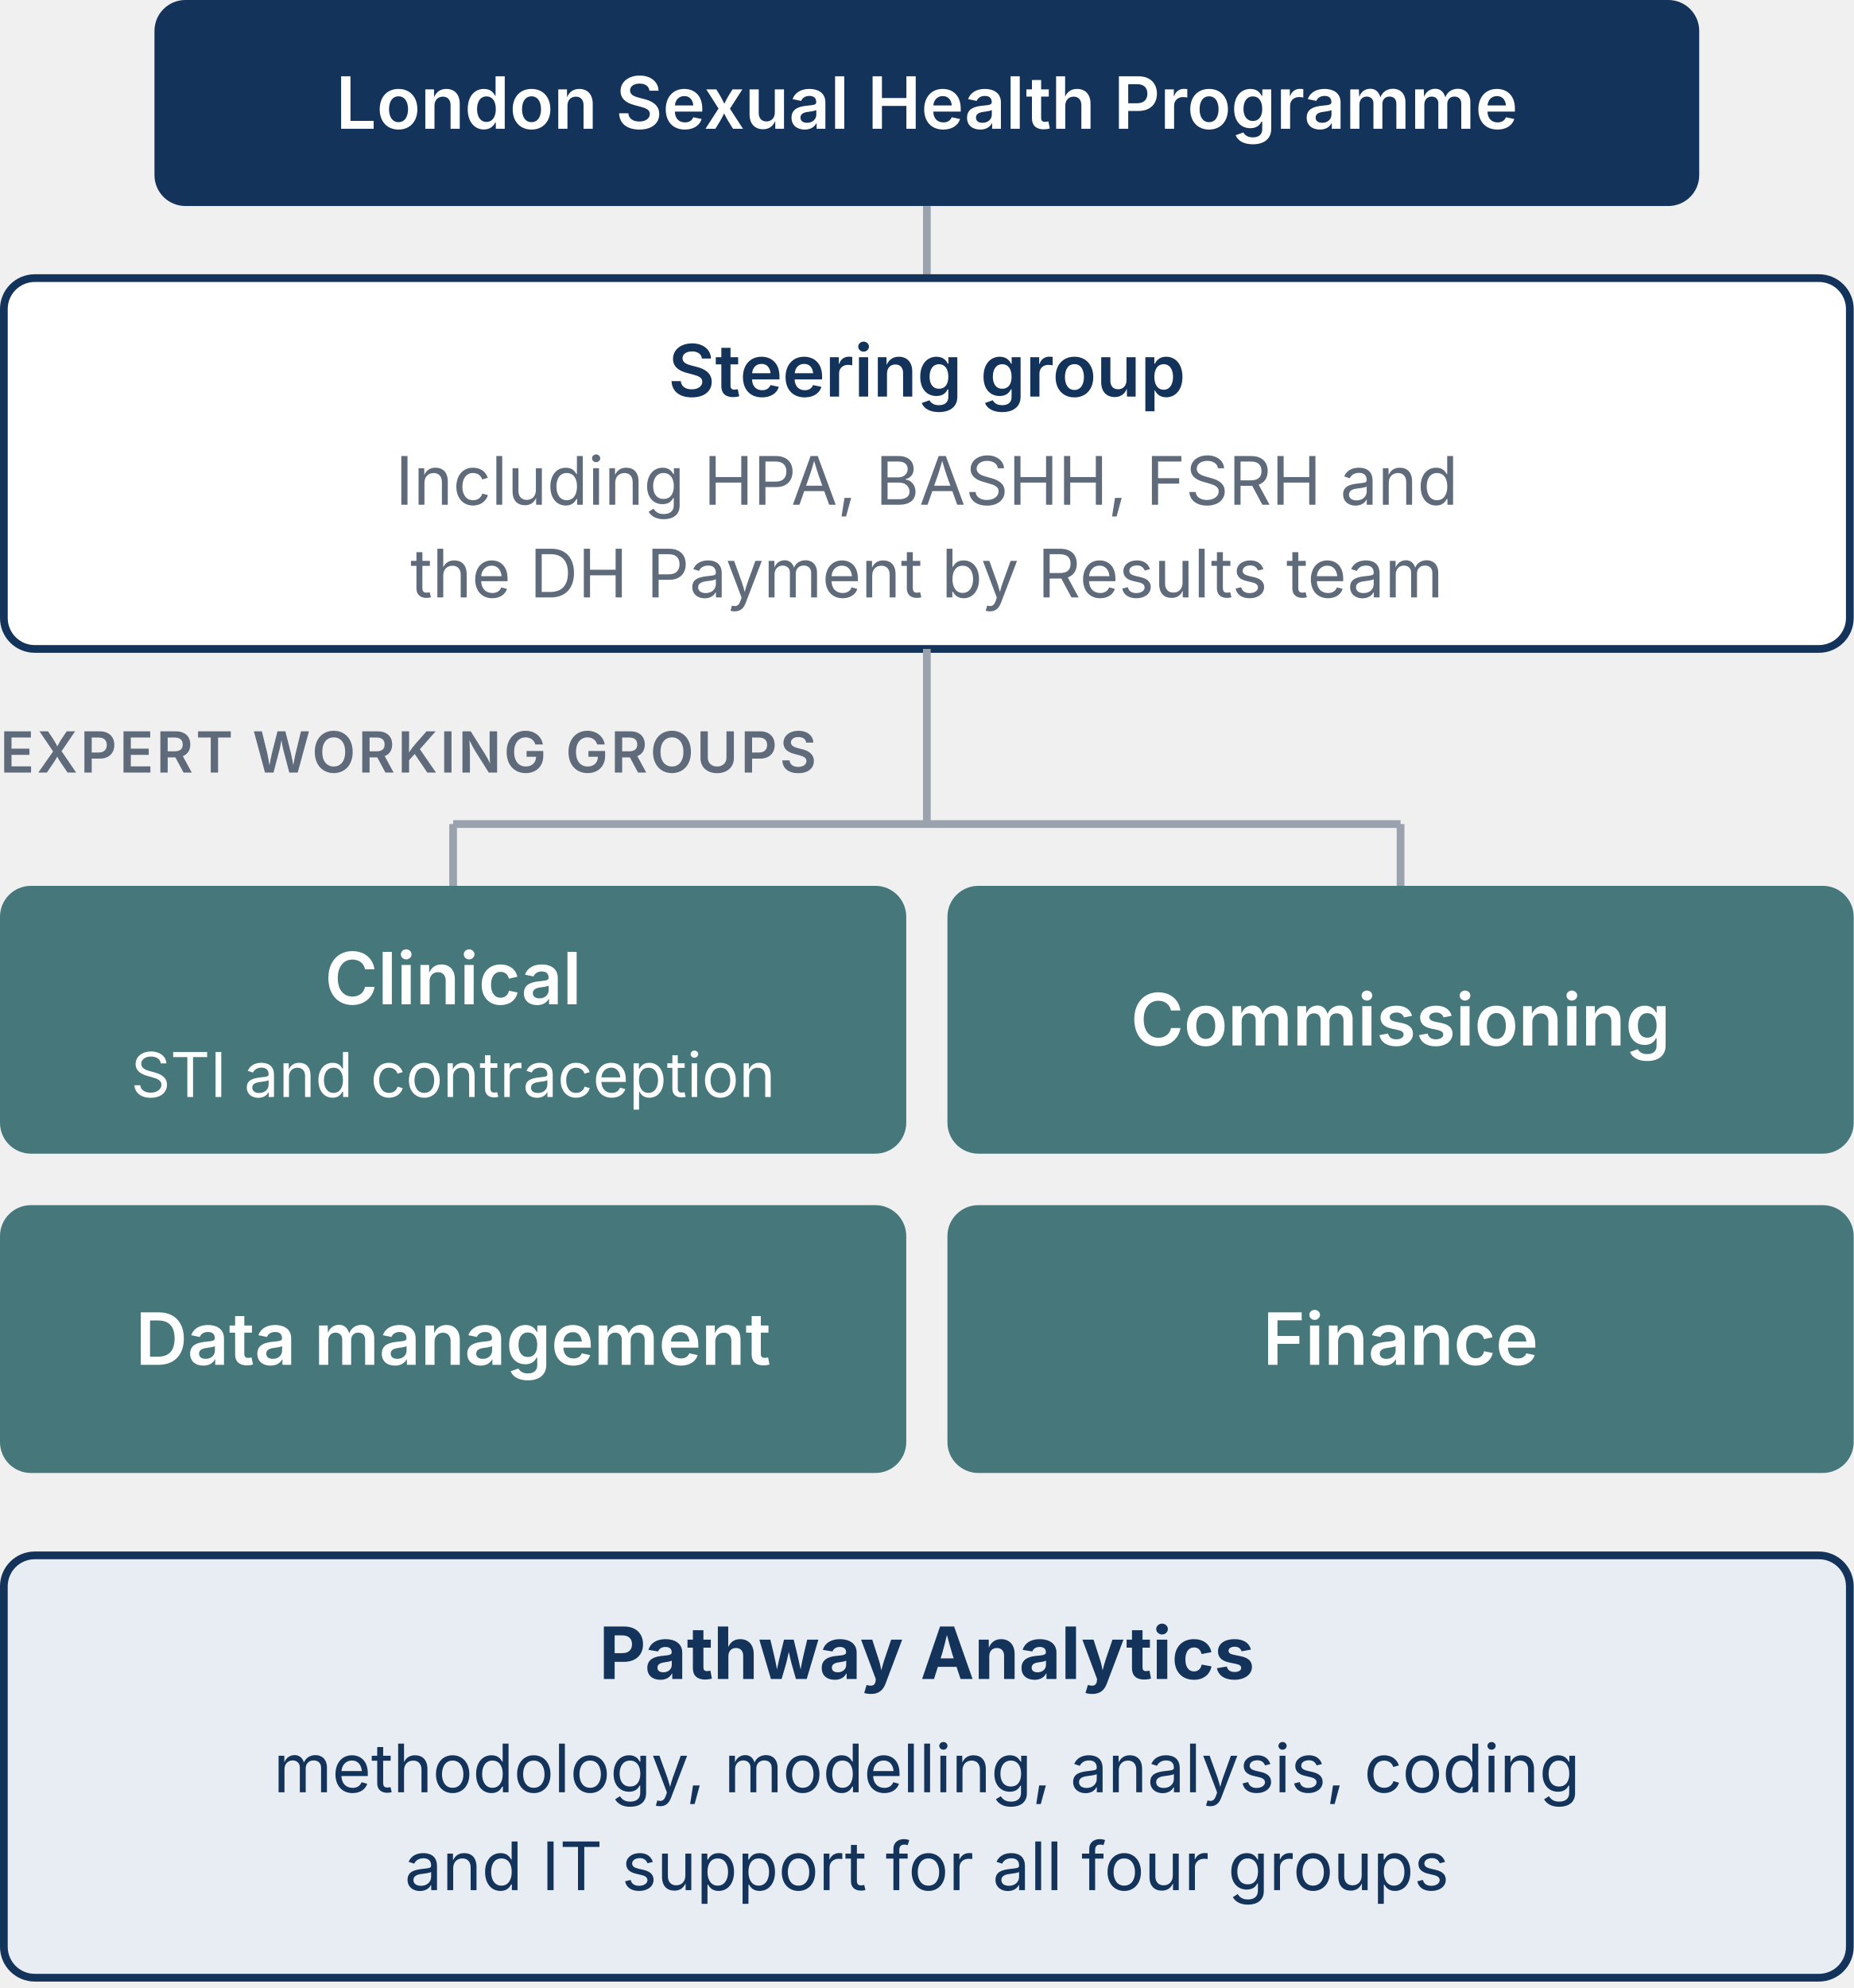
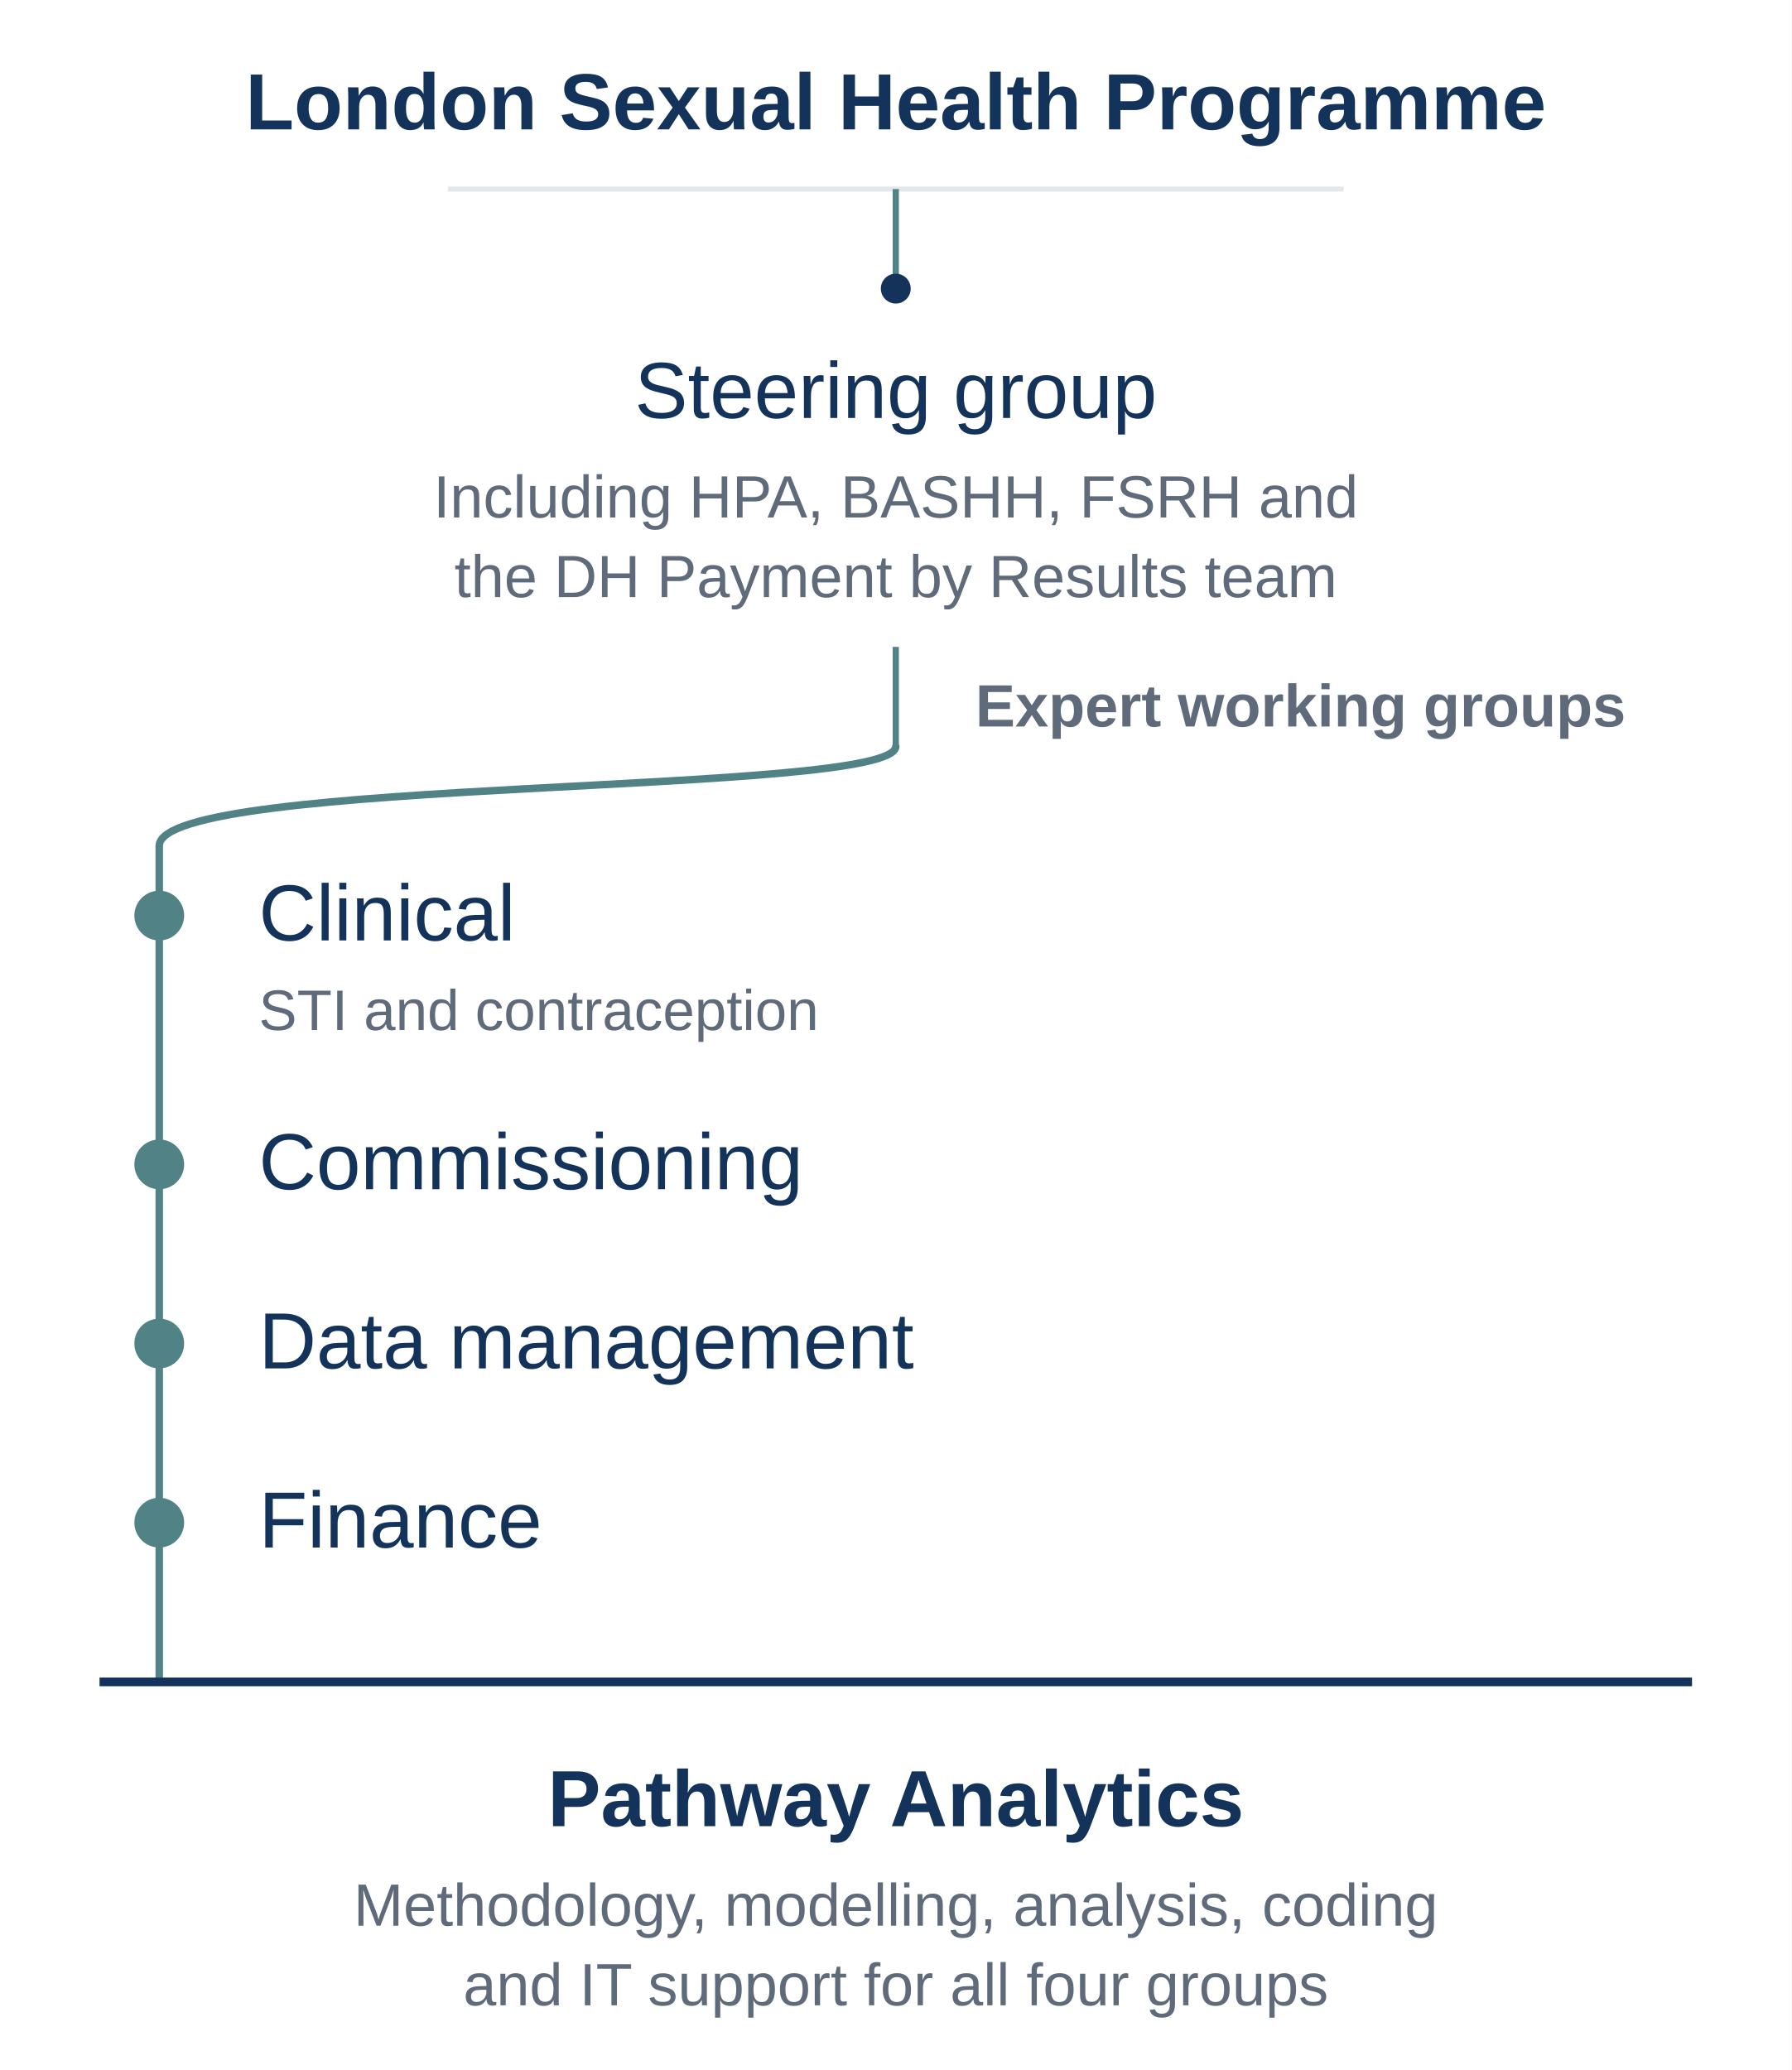
- <svg xmlns="http://www.w3.org/2000/svg" viewBox="0 0 360 386" font-family="Inter, -apple-system, Segoe UI, Roboto, sans-serif">
-   <rect x="30" y="0" width="300" height="40" rx="6" fill="#14335a" />
-   <text x="180" y="25" font-size="14" fill="#fff" font-weight="600" text-anchor="middle">London Sexual Health Programme</text>
-   <line x1="180" y1="40" x2="180" y2="54" stroke="#9aa3ad" stroke-width="1.5" />
-   <rect x="0.75" y="54" width="358.5" height="72" rx="6" fill="#fff" stroke="#14335a" stroke-width="1.5" />
-   <text x="180" y="77" font-size="14" fill="#14335a" font-weight="600" text-anchor="middle">Steering group</text>
-   <text x="180" y="98" font-size="13" fill="#5f6b7a" text-anchor="middle">Including HPA, BASHH, FSRH and</text>
-   <text x="180" y="116" font-size="13" fill="#5f6b7a" text-anchor="middle">the DH Payment by Results team</text>
-   <line x1="180" y1="126" x2="180" y2="160" stroke="#9aa3ad" stroke-width="1.5" />
-   <text x="0" y="150" font-size="11" fill="#5f6b7a" font-weight="600" letter-spacing="0.5">EXPERT WORKING GROUPS</text>
-   <line x1="88" y1="160" x2="272" y2="160" stroke="#9aa3ad" stroke-width="1.5" />
-   <rect x="0" y="172" width="176" height="52" rx="6" fill="#46777a" />
-   <text x="88" y="195" font-size="14" fill="#fff" font-weight="600" text-anchor="middle">Clinical</text>
-   <text x="88" y="213" font-size="12" fill="#fff" text-anchor="middle">STI and contraception</text>
-   <rect x="184" y="172" width="176" height="52" rx="6" fill="#46777a" />
-   <text x="272" y="203" font-size="14" fill="#fff" font-weight="600" text-anchor="middle">Commissioning</text>
-   <rect x="0" y="234" width="176" height="52" rx="6" fill="#46777a" />
-   <text x="88" y="265" font-size="14" fill="#fff" font-weight="600" text-anchor="middle">Data management</text>
-   <rect x="184" y="234" width="176" height="52" rx="6" fill="#46777a" />
-   <text x="272" y="265" font-size="14" fill="#fff" font-weight="600" text-anchor="middle">Finance</text>
-   <line x1="88" y1="160" x2="88" y2="172" stroke="#9aa3ad" stroke-width="1.5" />
-   <line x1="272" y1="160" x2="272" y2="172" stroke="#9aa3ad" stroke-width="1.5" />
-   <rect x="0.75" y="302" width="358.5" height="82" rx="6" fill="#e8edf3" stroke="#14335a" stroke-width="1.5" />
-   <text x="180" y="326" font-size="14" fill="#14335a" font-weight="700" text-anchor="middle">Pathway Analytics</text>
-   <text x="180" y="348" font-size="13" fill="#14335a" text-anchor="middle">methodology, modelling, analysis, coding</text>
-   <text x="180" y="367" font-size="13" fill="#14335a" text-anchor="middle">and IT support for all four groups</text>
+ <svg xmlns="http://www.w3.org/2000/svg" viewBox="0 0 360 416" width="360" height="416" role="img" aria-label="Governance: the London Sexual Health Programme and its steering group oversaw four expert working groups: clinical, commissioning, data management and finance. Pathway Analytics provided methodology, modelling, analysis, coding and IT support for all four." font-family="Arial, Helvetica, sans-serif">
+   <rect width="360" height="416" fill="#ffffff" />
+   <text x="180" y="26" font-size="16" text-anchor="middle" font-weight="bold" fill="#14335a">London Sexual Health Programme</text>
+   <line x1="90" y1="38" x2="270" y2="38" stroke="#e3e6ea" stroke-width="1" />
+   <line x1="180" y1="38" x2="180" y2="56" stroke="#518386" stroke-width="1.25" />
+   <circle cx="180" cy="58" r="3" fill="#14335a" />
+   <text x="180" y="84" font-size="16" text-anchor="middle" fill="#14335a">Steering group</text>
+   <text x="180" y="104" font-size="12" text-anchor="middle" fill="#5f6b7a">Including HPA, BASHH, FSRH and</text>
+   <text x="180" y="120" font-size="12" text-anchor="middle" fill="#5f6b7a">the DH Payment by Results team</text>
+   <line x1="180" y1="130" x2="180" y2="150" stroke="#518386" stroke-width="1.25" />
+   <text x="196" y="146" font-size="12" font-weight="bold" fill="#5f6b7a">Expert working groups</text>
+   <path d="M180 150 C180 160, 32 156, 32 170" fill="none" stroke="#518386" stroke-width="1.5" stroke-linecap="round" stroke-linejoin="round" />
+   <line x1="32" y1="170" x2="32" y2="338" stroke="#518386" stroke-width="1.5" />
+   <circle cx="32" cy="184" r="5" fill="#518386" />
+   <text x="52" y="189" font-size="16" fill="#14335a">Clinical</text>
+   <text x="52" y="207" font-size="11.5" fill="#5f6b7a">STI and contraception</text>
+   <circle cx="32" cy="234" r="5" fill="#518386" />
+   <text x="52" y="239" font-size="16" fill="#14335a">Commissioning</text>
+   <circle cx="32" cy="270" r="5" fill="#518386" />
+   <text x="52" y="275" font-size="16" fill="#14335a">Data management</text>
+   <circle cx="32" cy="306" r="5" fill="#518386" />
+   <text x="52" y="311" font-size="16" fill="#14335a">Finance</text>
+   <line x1="20" y1="338" x2="340" y2="338" stroke="#14335a" stroke-width="1.75" />
+   <text x="180" y="367" font-size="16" text-anchor="middle" font-weight="bold" fill="#14335a">Pathway Analytics</text>
+   <text x="180" y="387" font-size="12" text-anchor="middle" fill="#5f6b7a">Methodology, modelling, analysis, coding</text>
+   <text x="180" y="403" font-size="12" text-anchor="middle" fill="#5f6b7a">and IT support for all four groups</text>
</svg>
